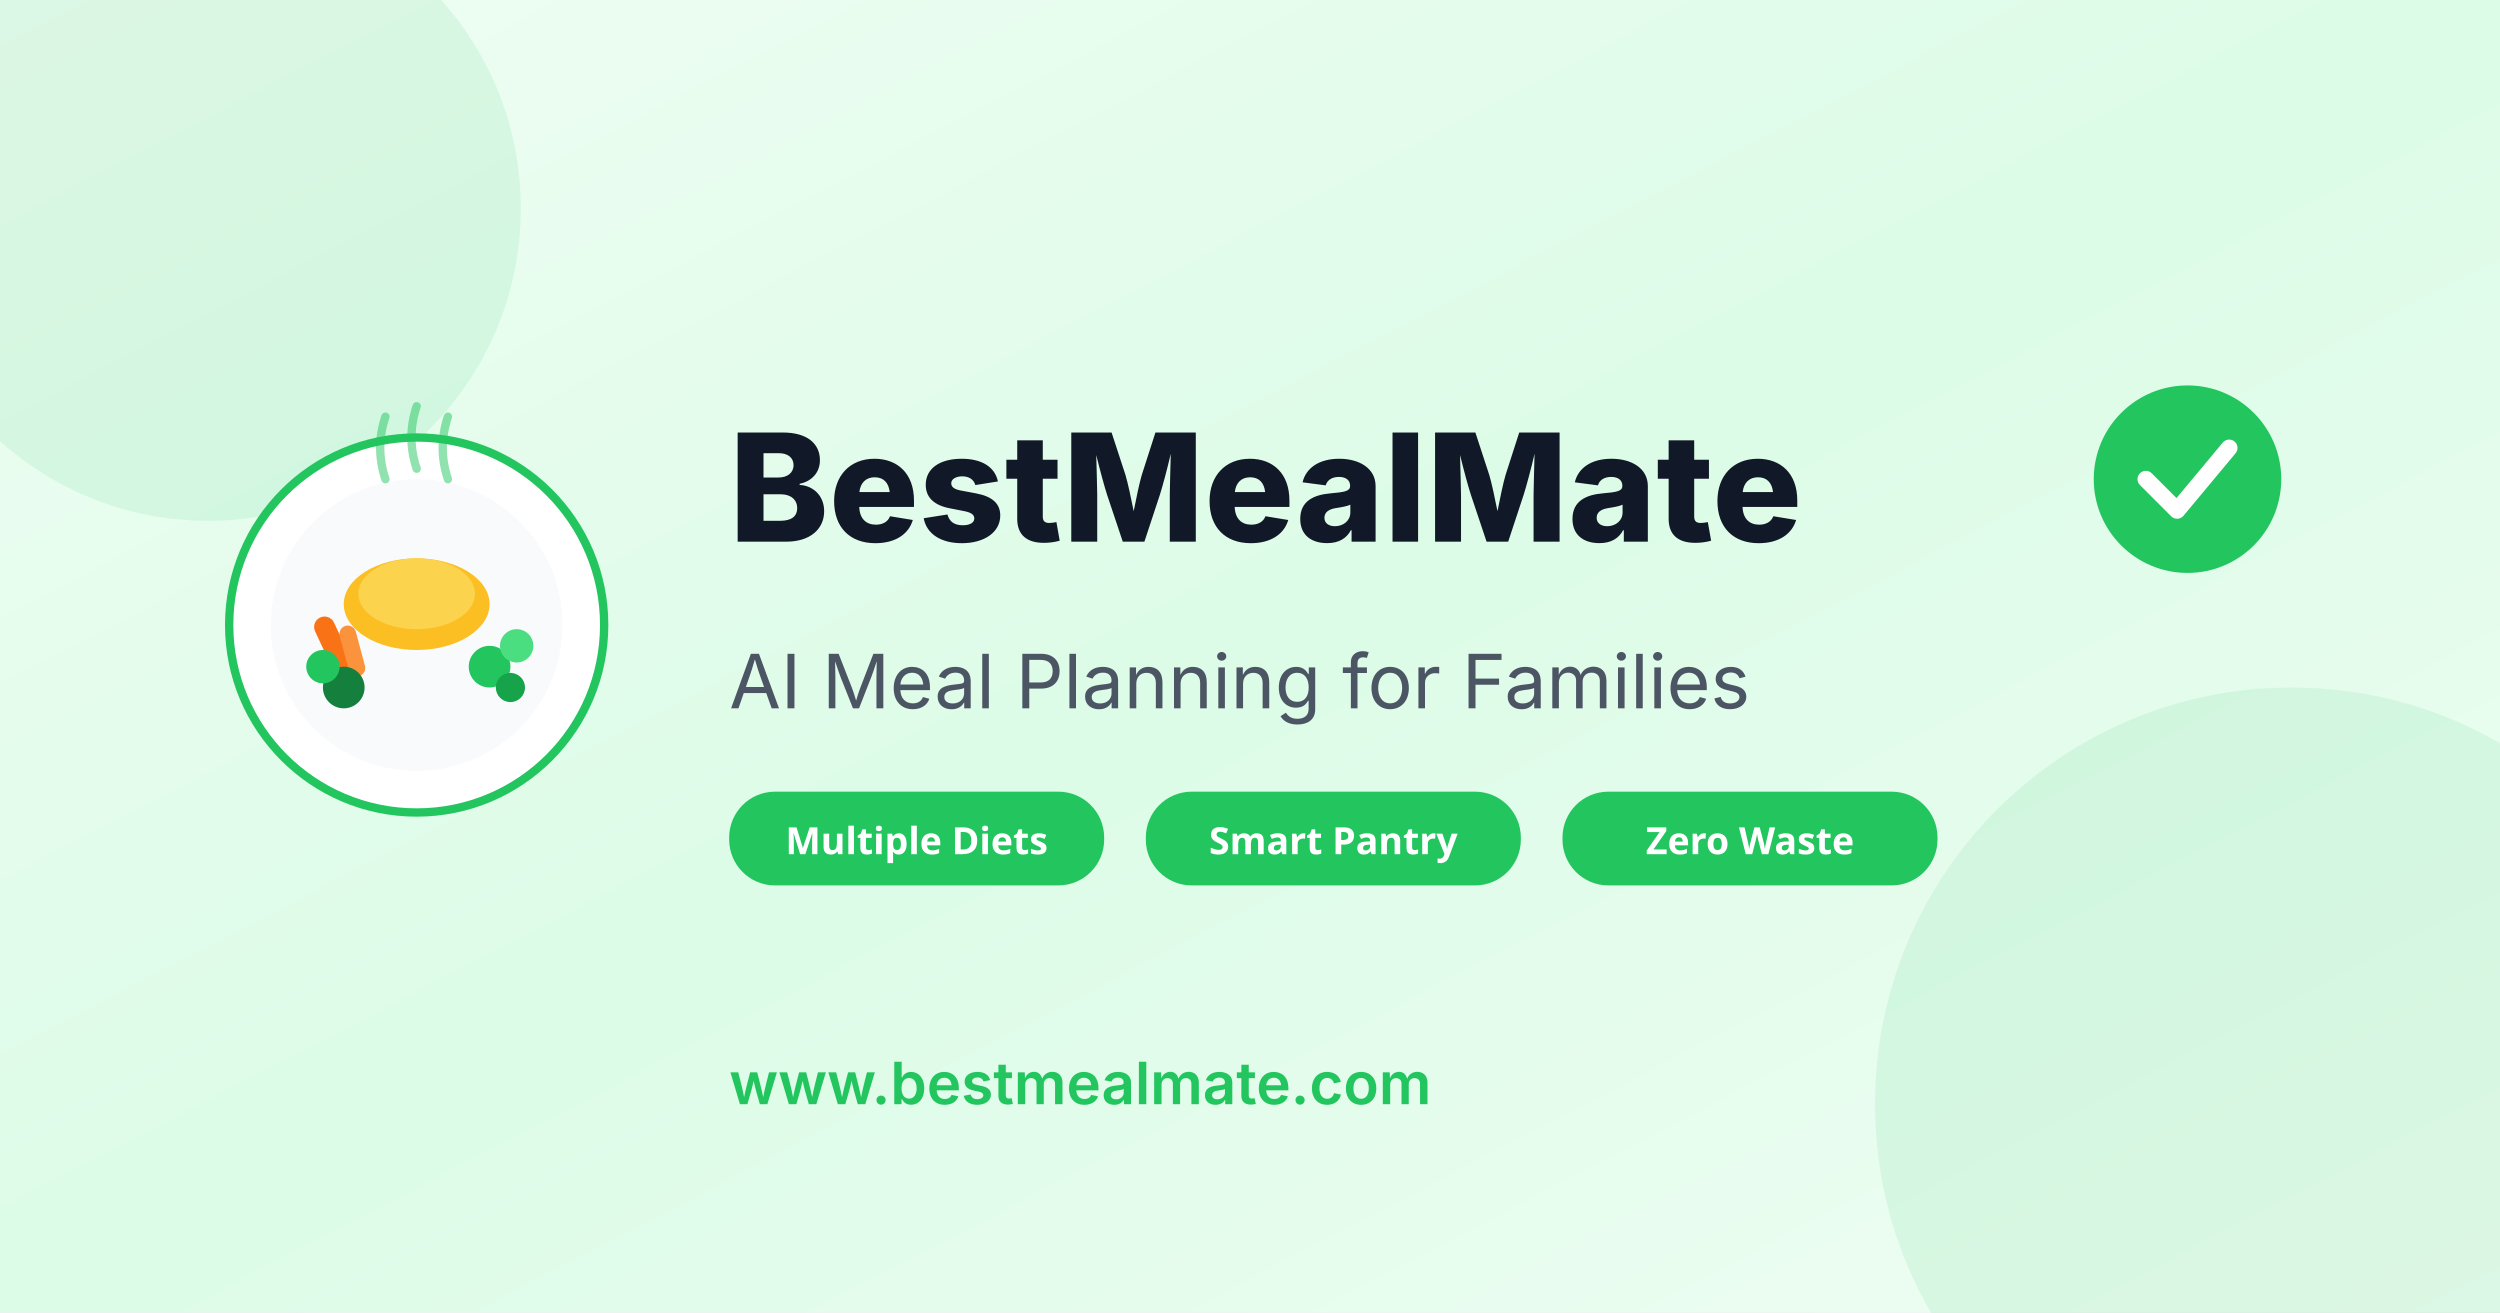
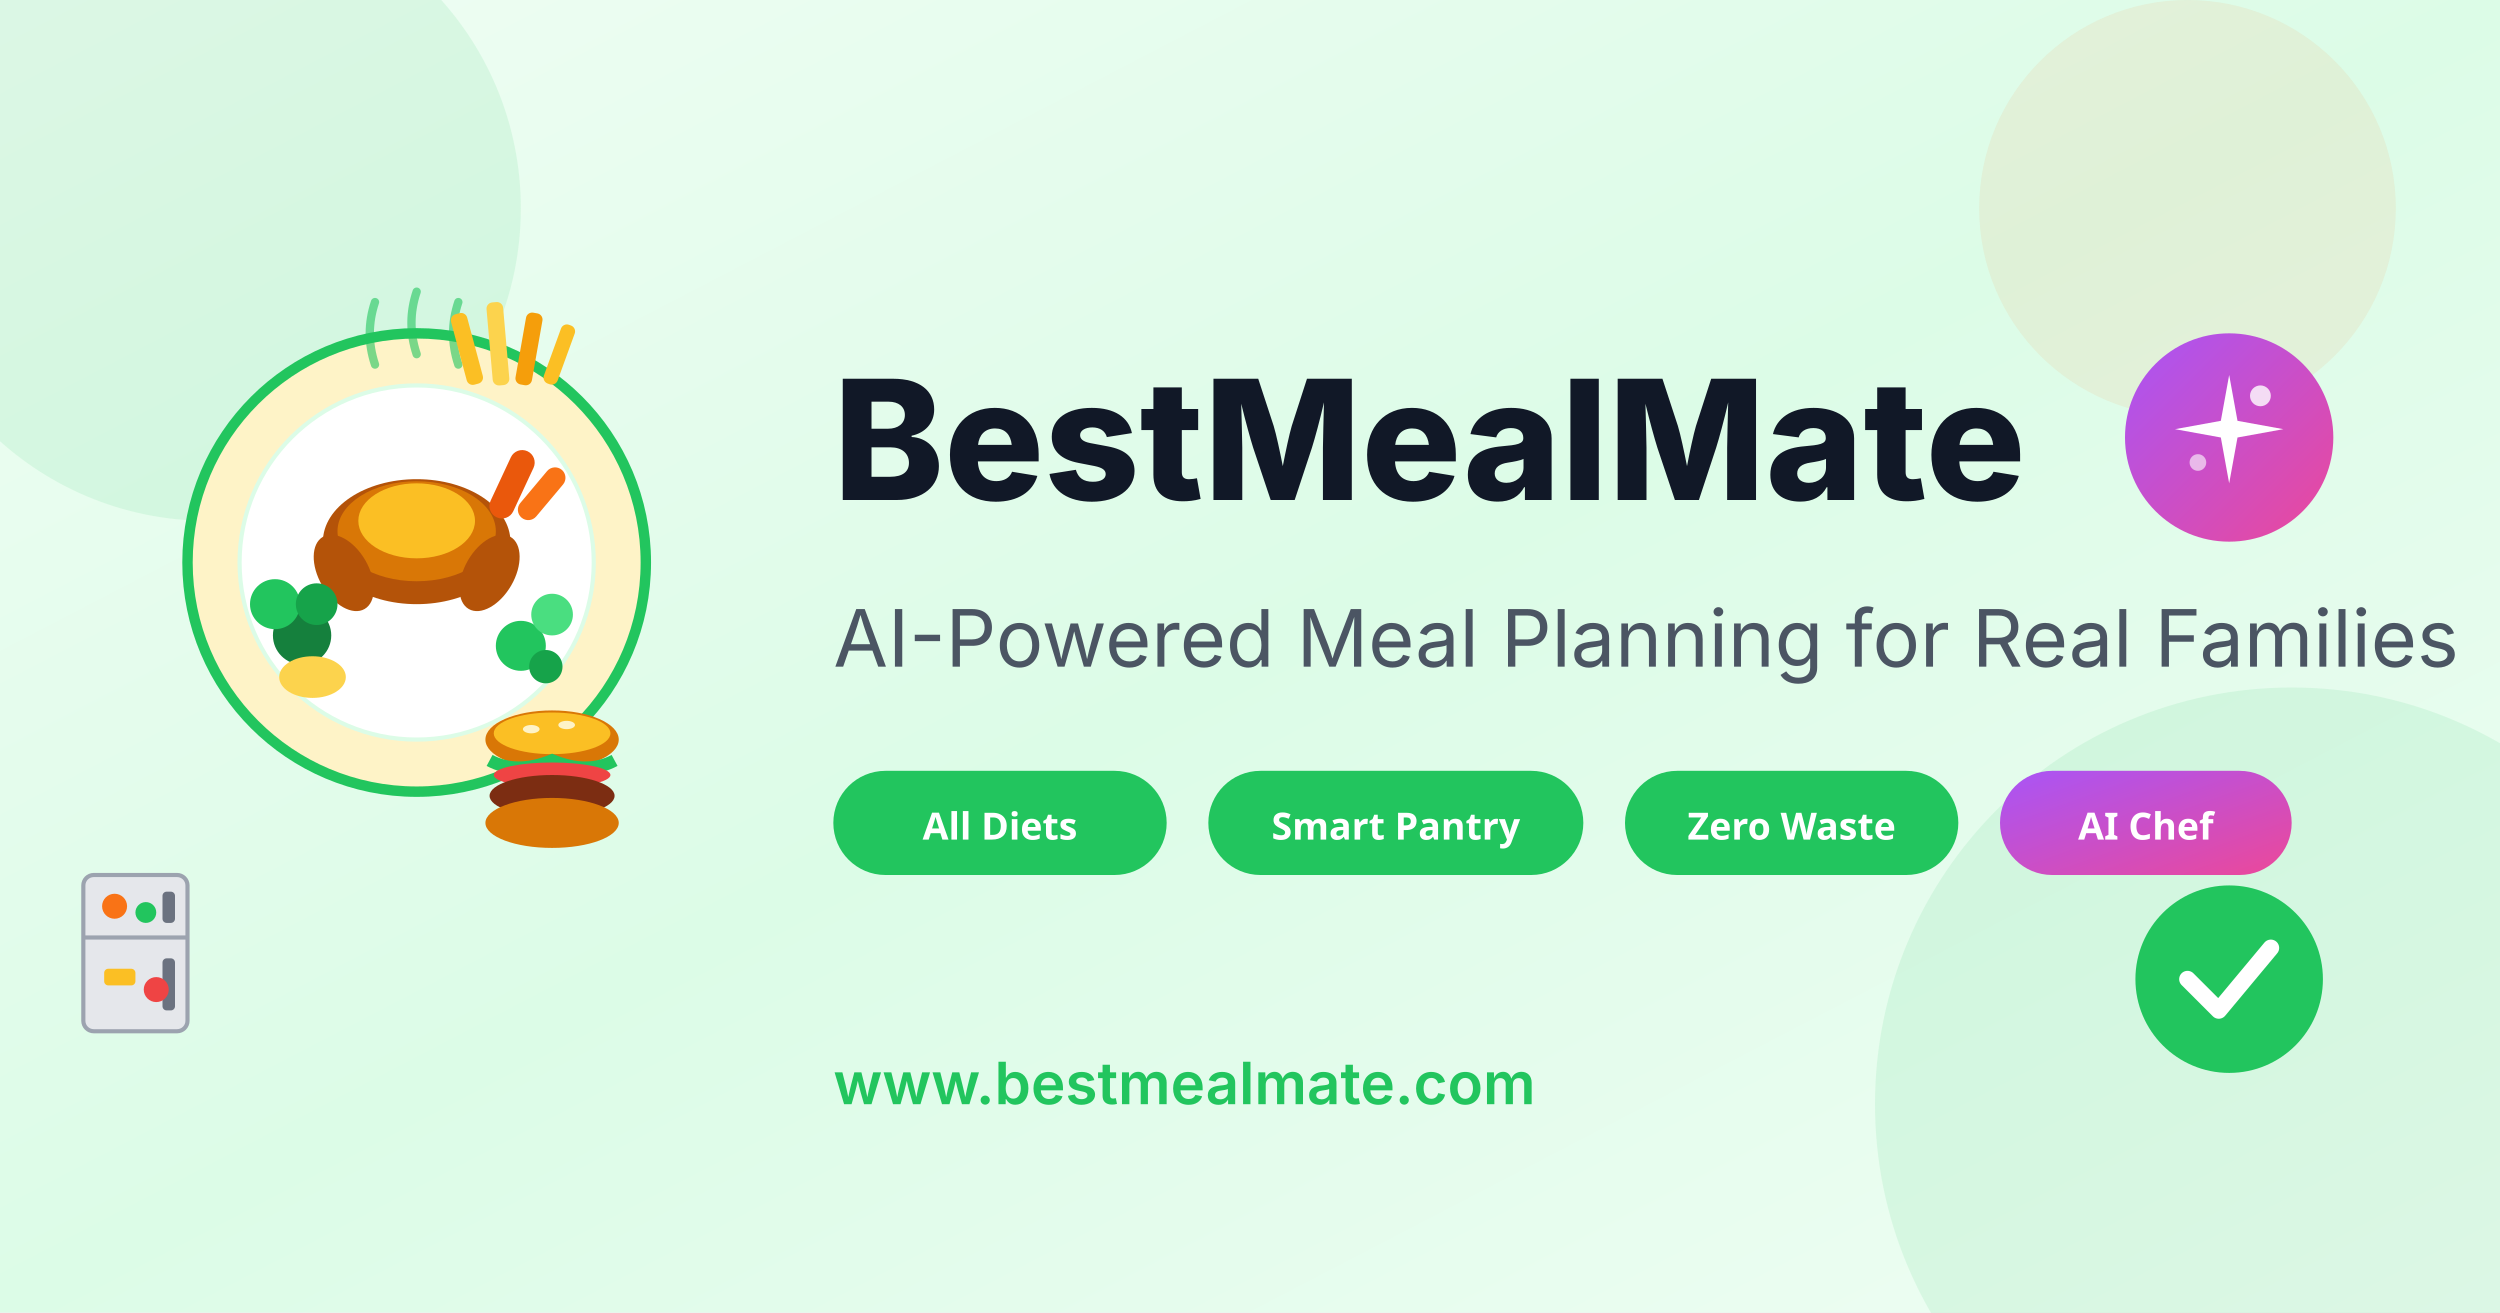
<svg xmlns="http://www.w3.org/2000/svg" viewBox="0 0 1200 630" fill="none">
  <defs>
    <linearGradient id="bgGradient" x1="0%" y1="0%" x2="100%" y2="100%">
      <stop offset="0%" style="stop-color:#f0fdf4" />
      <stop offset="50%" style="stop-color:#dcfce7" />
      <stop offset="100%" style="stop-color:#f0fdf4" />
    </linearGradient>
+     <linearGradient id="aiGradient" x1="0%" y1="0%" x2="100%" y2="100%">
+       <stop offset="0%" style="stop-color:#a855f7" />
+       <stop offset="100%" style="stop-color:#ec4899" />
+     </linearGradient>
  </defs>
  <rect width="1200" height="630" fill="url(#bgGradient)" />
  <circle cx="100" cy="100" r="150" fill="#22c55e" opacity="0.1" />
  <circle cx="1100" cy="530" r="200" fill="#22c55e" opacity="0.1" />
-   <g transform="translate(100, 200)">
-     <circle cx="100" cy="100" r="90" fill="#ffffff" stroke="#22c55e" stroke-width="4" />
-     <circle cx="100" cy="100" r="70" fill="#f8fafc" />
-     <ellipse cx="100" cy="90" rx="35" ry="22" fill="#fbbf24" />
-     <ellipse cx="100" cy="85" rx="28" ry="17" fill="#fcd34d" />
-     <circle cx="135" cy="120" r="10" fill="#22c55e" />
-     <circle cx="148" cy="110" r="8" fill="#4ade80" />
-     <circle cx="145" cy="130" r="7" fill="#16a34a" />
-     <rect x="55" y="95" width="10" height="30" rx="5" fill="#f97316" transform="rotate(-25 60 110)" />
-     <rect x="65" y="100" width="8" height="25" rx="4" fill="#fb923c" transform="rotate(-15 69 112)" />
-     <circle cx="65" cy="130" r="10" fill="#15803d" />
-     <circle cx="55" cy="120" r="8" fill="#22c55e" />
-     <path d="M85 30 Q80 15 85 0" stroke="#22c55e" stroke-width="4" stroke-linecap="round" fill="none" opacity="0.5" />
-     <path d="M100 25 Q95 10 100 -5" stroke="#22c55e" stroke-width="4" stroke-linecap="round" fill="none" opacity="0.5" />
-     <path d="M115 30 Q110 15 115 0" stroke="#22c55e" stroke-width="4" stroke-linecap="round" fill="none" opacity="0.5" />
+   <circle cx="1050" cy="100" r="100" fill="#f97316" opacity="0.08" />
+   <g transform="translate(80, 150)">
+     <circle cx="120" cy="120" r="110" fill="#fef3c7" stroke="#22c55e" stroke-width="5" />
+     <circle cx="120" cy="120" r="85" fill="#ffffff" stroke="#dcfce7" stroke-width="2" />
+     <ellipse cx="120" cy="110" rx="45" ry="30" fill="#b45309" />
+     <ellipse cx="120" cy="105" rx="38" ry="24" fill="#d97706" />
+     <ellipse cx="120" cy="100" rx="28" ry="18" fill="#fbbf24" />
+     <ellipse cx="85" cy="125" rx="12" ry="20" fill="#b45309" transform="rotate(-30 85 125)" />
+     <ellipse cx="155" cy="125" rx="12" ry="20" fill="#b45309" transform="rotate(30 155 125)" />
+     <circle cx="170" cy="160" r="12" fill="#22c55e" />
+     <circle cx="185" cy="145" r="10" fill="#4ade80" />
+     <circle cx="182" cy="170" r="8" fill="#16a34a" />
+     <rect x="160" y="65" width="12" height="35" rx="6" fill="#ea580c" transform="rotate(25 166 82)" />
+     <rect x="175" y="72" width="10" height="30" rx="5" fill="#f97316" transform="rotate(40 180 87)" />
+     <circle cx="65" cy="155" r="14" fill="#15803d" />
+     <circle cx="52" cy="140" r="12" fill="#22c55e" />
+     <circle cx="72" cy="140" r="10" fill="#16a34a" />
+     <ellipse cx="70" cy="175" rx="16" ry="10" fill="#fcd34d" />
+     <path d="M100 25 Q95 10 100 -5" stroke="#22c55e" stroke-width="4" stroke-linecap="round" fill="none" opacity="0.6" />
+     <path d="M120 20 Q115 5 120 -10" stroke="#22c55e" stroke-width="4" stroke-linecap="round" fill="none" opacity="0.6" />
+     <path d="M140 25 Q135 10 140 -5" stroke="#22c55e" stroke-width="4" stroke-linecap="round" fill="none" opacity="0.6" />
  </g>
-   <text x="350" y="260" font-family="system-ui, -apple-system, sans-serif" font-size="72" font-weight="800" fill="#111827">BestMealMate</text>
-   <text x="350" y="340" font-family="system-ui, -apple-system, sans-serif" font-size="36" fill="#4b5563">AI Meal Planning for Families</text>
-   <g transform="translate(350, 380)">
-     <rect x="0" y="0" width="180" height="45" rx="22" fill="#22c55e" />
-     <text x="90" y="30" font-family="system-ui, sans-serif" font-size="18" font-weight="600" fill="white" text-anchor="middle">Multiple Diets</text>
-     <rect x="200" y="0" width="180" height="45" rx="22" fill="#22c55e" />
-     <text x="290" y="30" font-family="system-ui, sans-serif" font-size="18" font-weight="600" fill="white" text-anchor="middle">Smart Pantry</text>
-     <rect x="400" y="0" width="180" height="45" rx="22" fill="#22c55e" />
-     <text x="490" y="30" font-family="system-ui, sans-serif" font-size="18" font-weight="600" fill="white" text-anchor="middle">Zero Waste</text>
+   <g transform="translate(220, 140)">
+     <rect x="0" y="10" width="8" height="35" rx="3" fill="#fbbf24" transform="rotate(-15 4 27)" />
+     <rect x="15" y="5" width="8" height="40" rx="3" fill="#fcd34d" transform="rotate(-5 19 25)" />
+     <rect x="30" y="10" width="8" height="35" rx="3" fill="#f59e0b" transform="rotate(10 34 27)" />
+     <rect x="45" y="15" width="7" height="30" rx="3" fill="#fbbf24" transform="rotate(20 48 30)" />
  </g>
-   <text x="350" y="530" font-family="system-ui, -apple-system, sans-serif" font-size="28" fill="#22c55e" font-weight="600">www.bestmealmate.com</text>
-   <g transform="translate(1000, 180)">
+   <g transform="translate(230, 340)">
+     <ellipse cx="35" cy="15" rx="32" ry="14" fill="#d97706" />
+     <ellipse cx="35" cy="12" rx="28" ry="10" fill="#fbbf24" />
+     <ellipse cx="25" cy="10" rx="4" ry="2" fill="#fef3c7" />
+     <ellipse cx="42" cy="8" rx="4" ry="2" fill="#fef3c7" />
+     <path d="M5 25 Q18 32 35 25 Q52 32 65 25" stroke="#22c55e" stroke-width="6" fill="none" />
+     <ellipse cx="35" cy="32" rx="28" ry="6" fill="#ef4444" />
+     <ellipse cx="35" cy="42" rx="30" ry="10" fill="#7c2d12" />
+     <ellipse cx="35" cy="55" rx="32" ry="12" fill="#d97706" />
+   </g>
+   <g transform="translate(40, 420)">
+     <rect x="0" y="0" width="50" height="75" rx="5" fill="#e5e7eb" stroke="#9ca3af" stroke-width="2" />
+     <line x1="0" y1="30" x2="50" y2="30" stroke="#9ca3af" stroke-width="2" />
+     <rect x="38" y="8" width="6" height="15" rx="2" fill="#6b7280" />
+     <rect x="38" y="40" width="6" height="25" rx="2" fill="#6b7280" />
+     <circle cx="15" cy="15" r="6" fill="#f97316" />
+     <circle cx="30" cy="18" r="5" fill="#22c55e" />
+     <rect x="10" y="45" width="15" height="8" rx="2" fill="#fbbf24" />
+     <circle cx="35" cy="55" r="6" fill="#ef4444" />
+   </g>
+   <text x="400" y="240" font-family="system-ui, -apple-system, sans-serif" font-size="80" font-weight="800" fill="#111827">BestMealMate</text>
+   <text x="400" y="320" font-family="system-ui, -apple-system, sans-serif" font-size="38" fill="#4b5563">AI-Powered Meal Planning for Real Families</text>
+   <g transform="translate(400, 370)">
+     <rect x="0" y="0" width="160" height="50" rx="25" fill="#22c55e" />
+     <text x="80" y="33" font-family="system-ui, sans-serif" font-size="18" font-weight="600" fill="white" text-anchor="middle">All Diets</text>
+     <rect x="180" y="0" width="180" height="50" rx="25" fill="#22c55e" />
+     <text x="270" y="33" font-family="system-ui, sans-serif" font-size="18" font-weight="600" fill="white" text-anchor="middle">Smart Pantry</text>
+     <rect x="380" y="0" width="160" height="50" rx="25" fill="#22c55e" />
+     <text x="460" y="33" font-family="system-ui, sans-serif" font-size="18" font-weight="600" fill="white" text-anchor="middle">Zero Waste</text>
+     <rect x="560" y="0" width="140" height="50" rx="25" fill="url(#aiGradient)" />
+     <text x="630" y="33" font-family="system-ui, sans-serif" font-size="18" font-weight="600" fill="white" text-anchor="middle">AI Chef</text>
+   </g>
+   <text x="400" y="530" font-family="system-ui, -apple-system, sans-serif" font-size="28" fill="#22c55e" font-weight="600">www.bestmealmate.com</text>
+   <g transform="translate(1020, 160)">
+     <circle cx="50" cy="50" r="50" fill="url(#aiGradient)" />
+     <path d="M50 20 L54 42 L76 46 L54 50 L50 72 L46 50 L24 46 L46 42 Z" fill="white" />
+     <circle cx="65" cy="30" r="5" fill="white" opacity="0.8" />
+     <circle cx="35" cy="62" r="4" fill="white" opacity="0.6" />
+   </g>
+   <g transform="translate(1020, 420)">
    <circle cx="50" cy="50" r="45" fill="#22c55e" />
    <path d="M30 50 L45 65 L70 35" stroke="white" stroke-width="8" stroke-linecap="round" stroke-linejoin="round" fill="none" />
  </g>
</svg>
